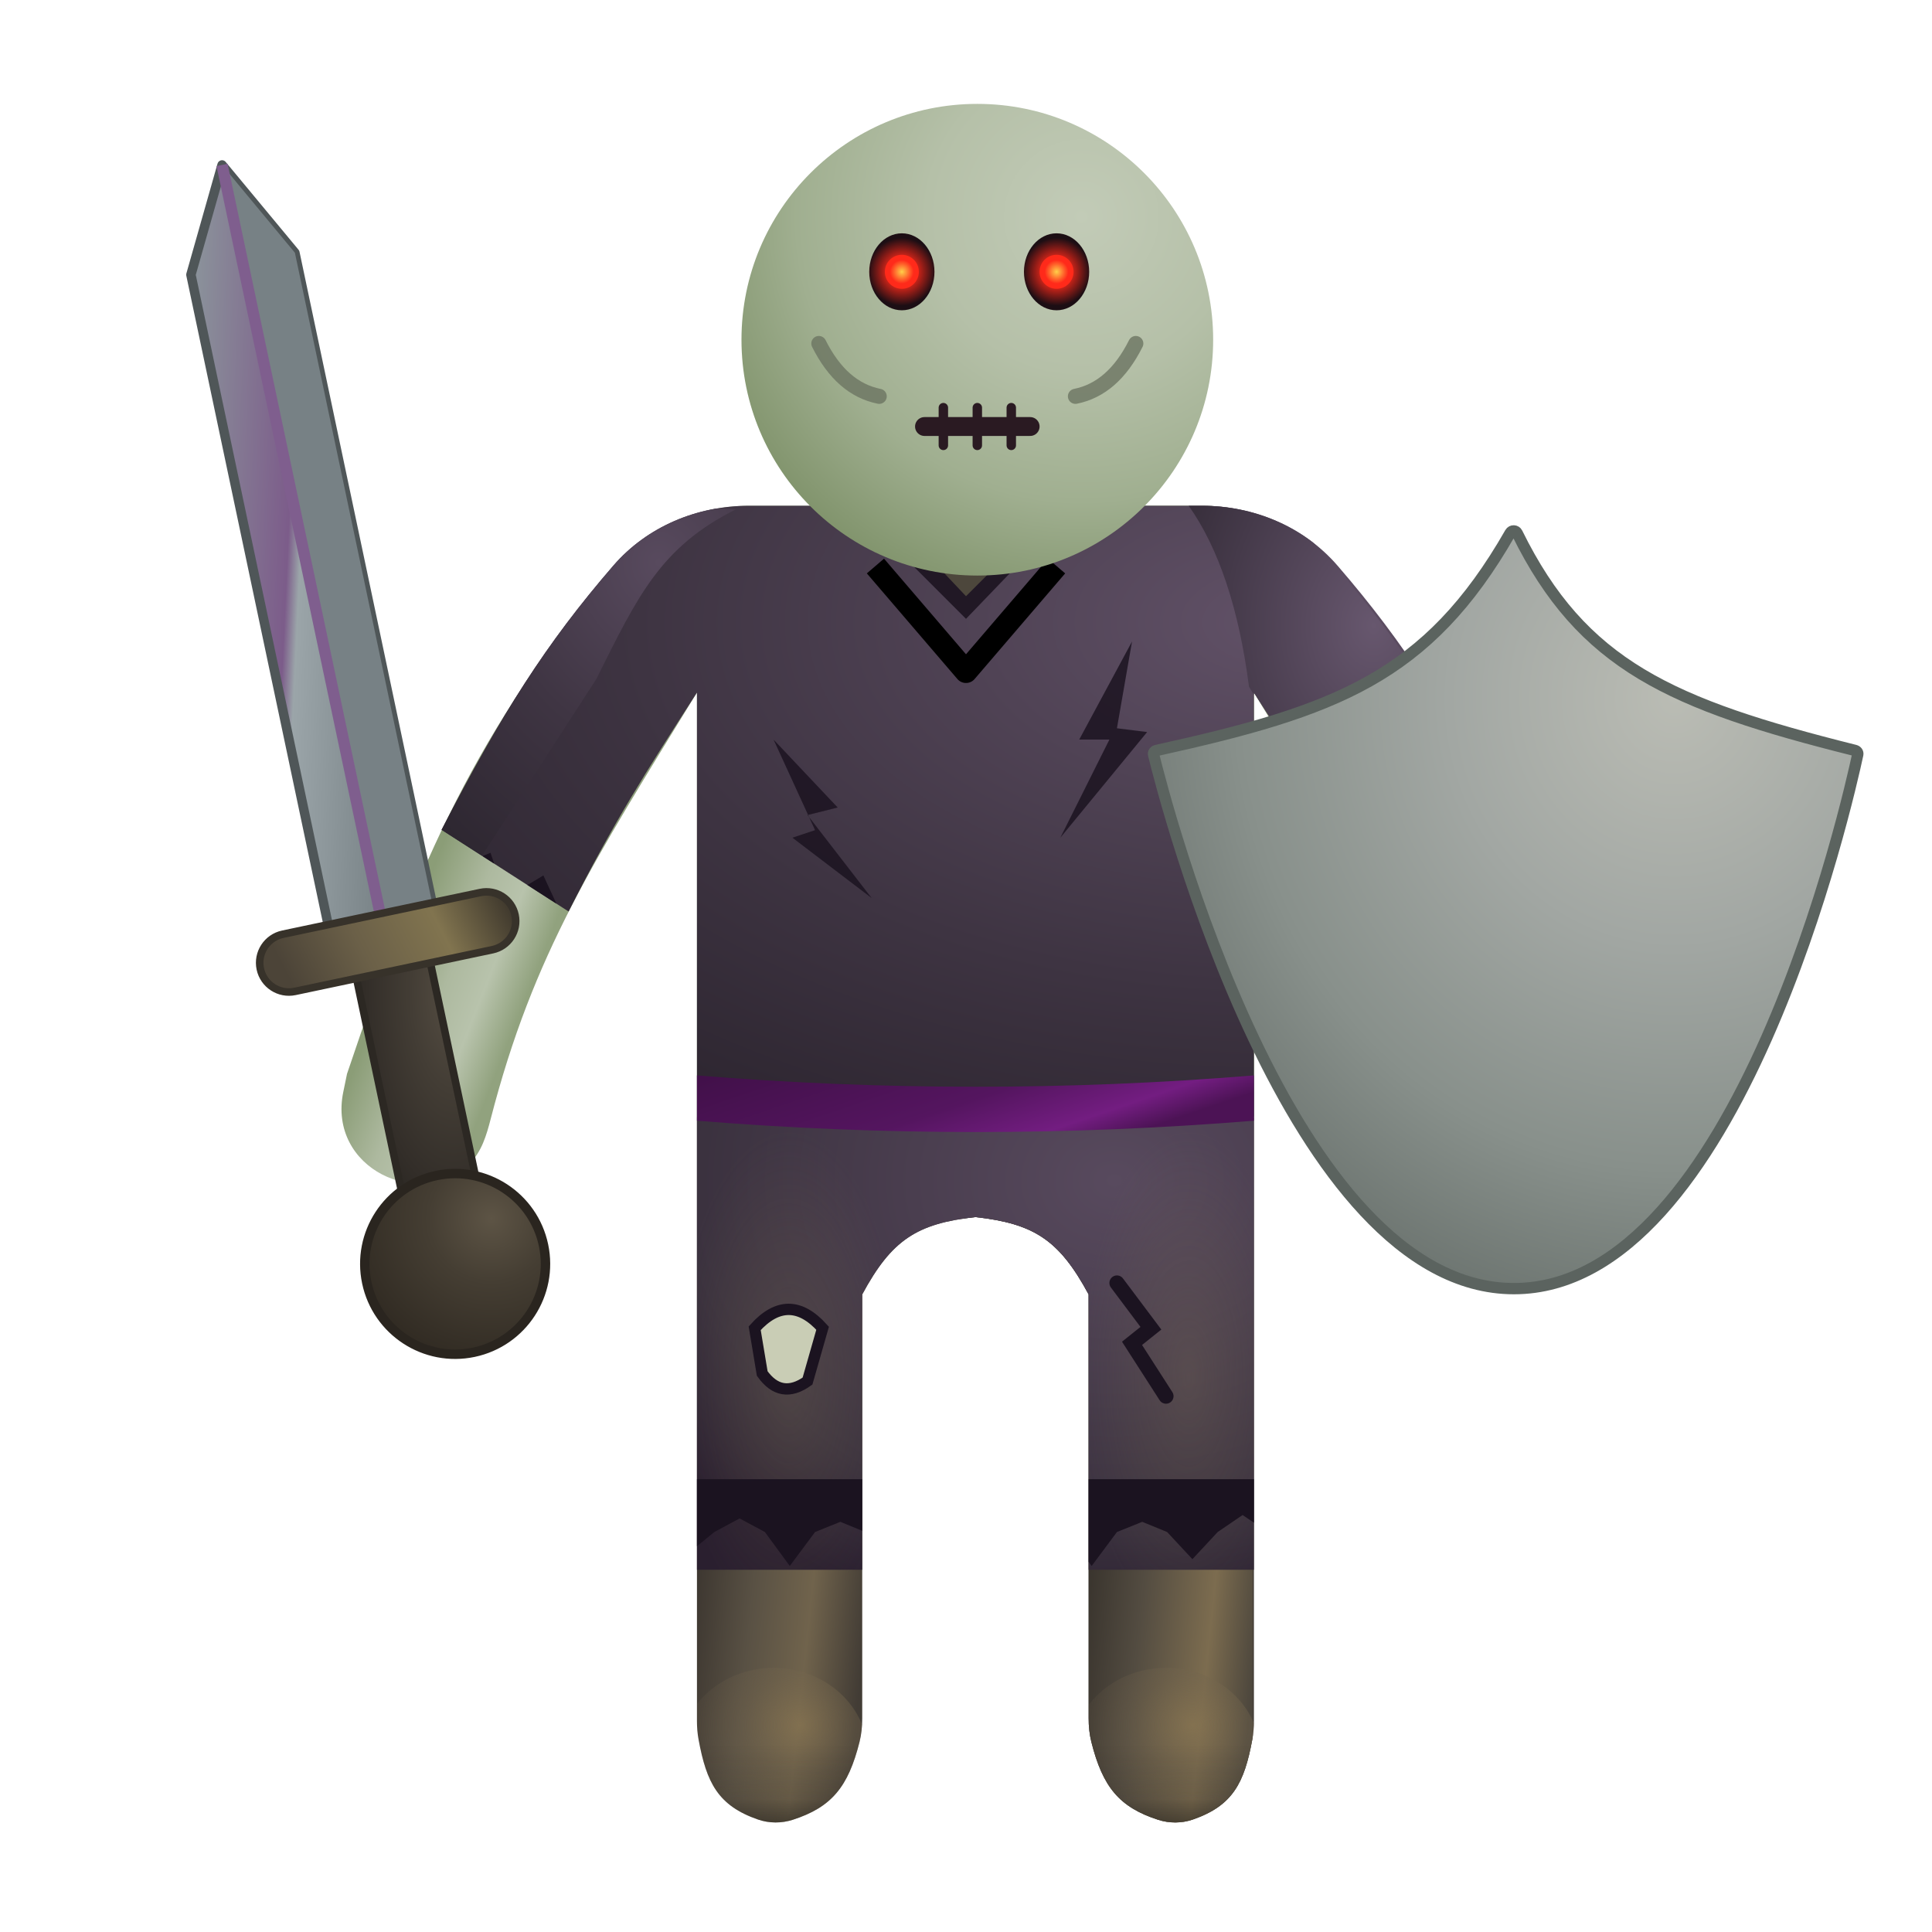
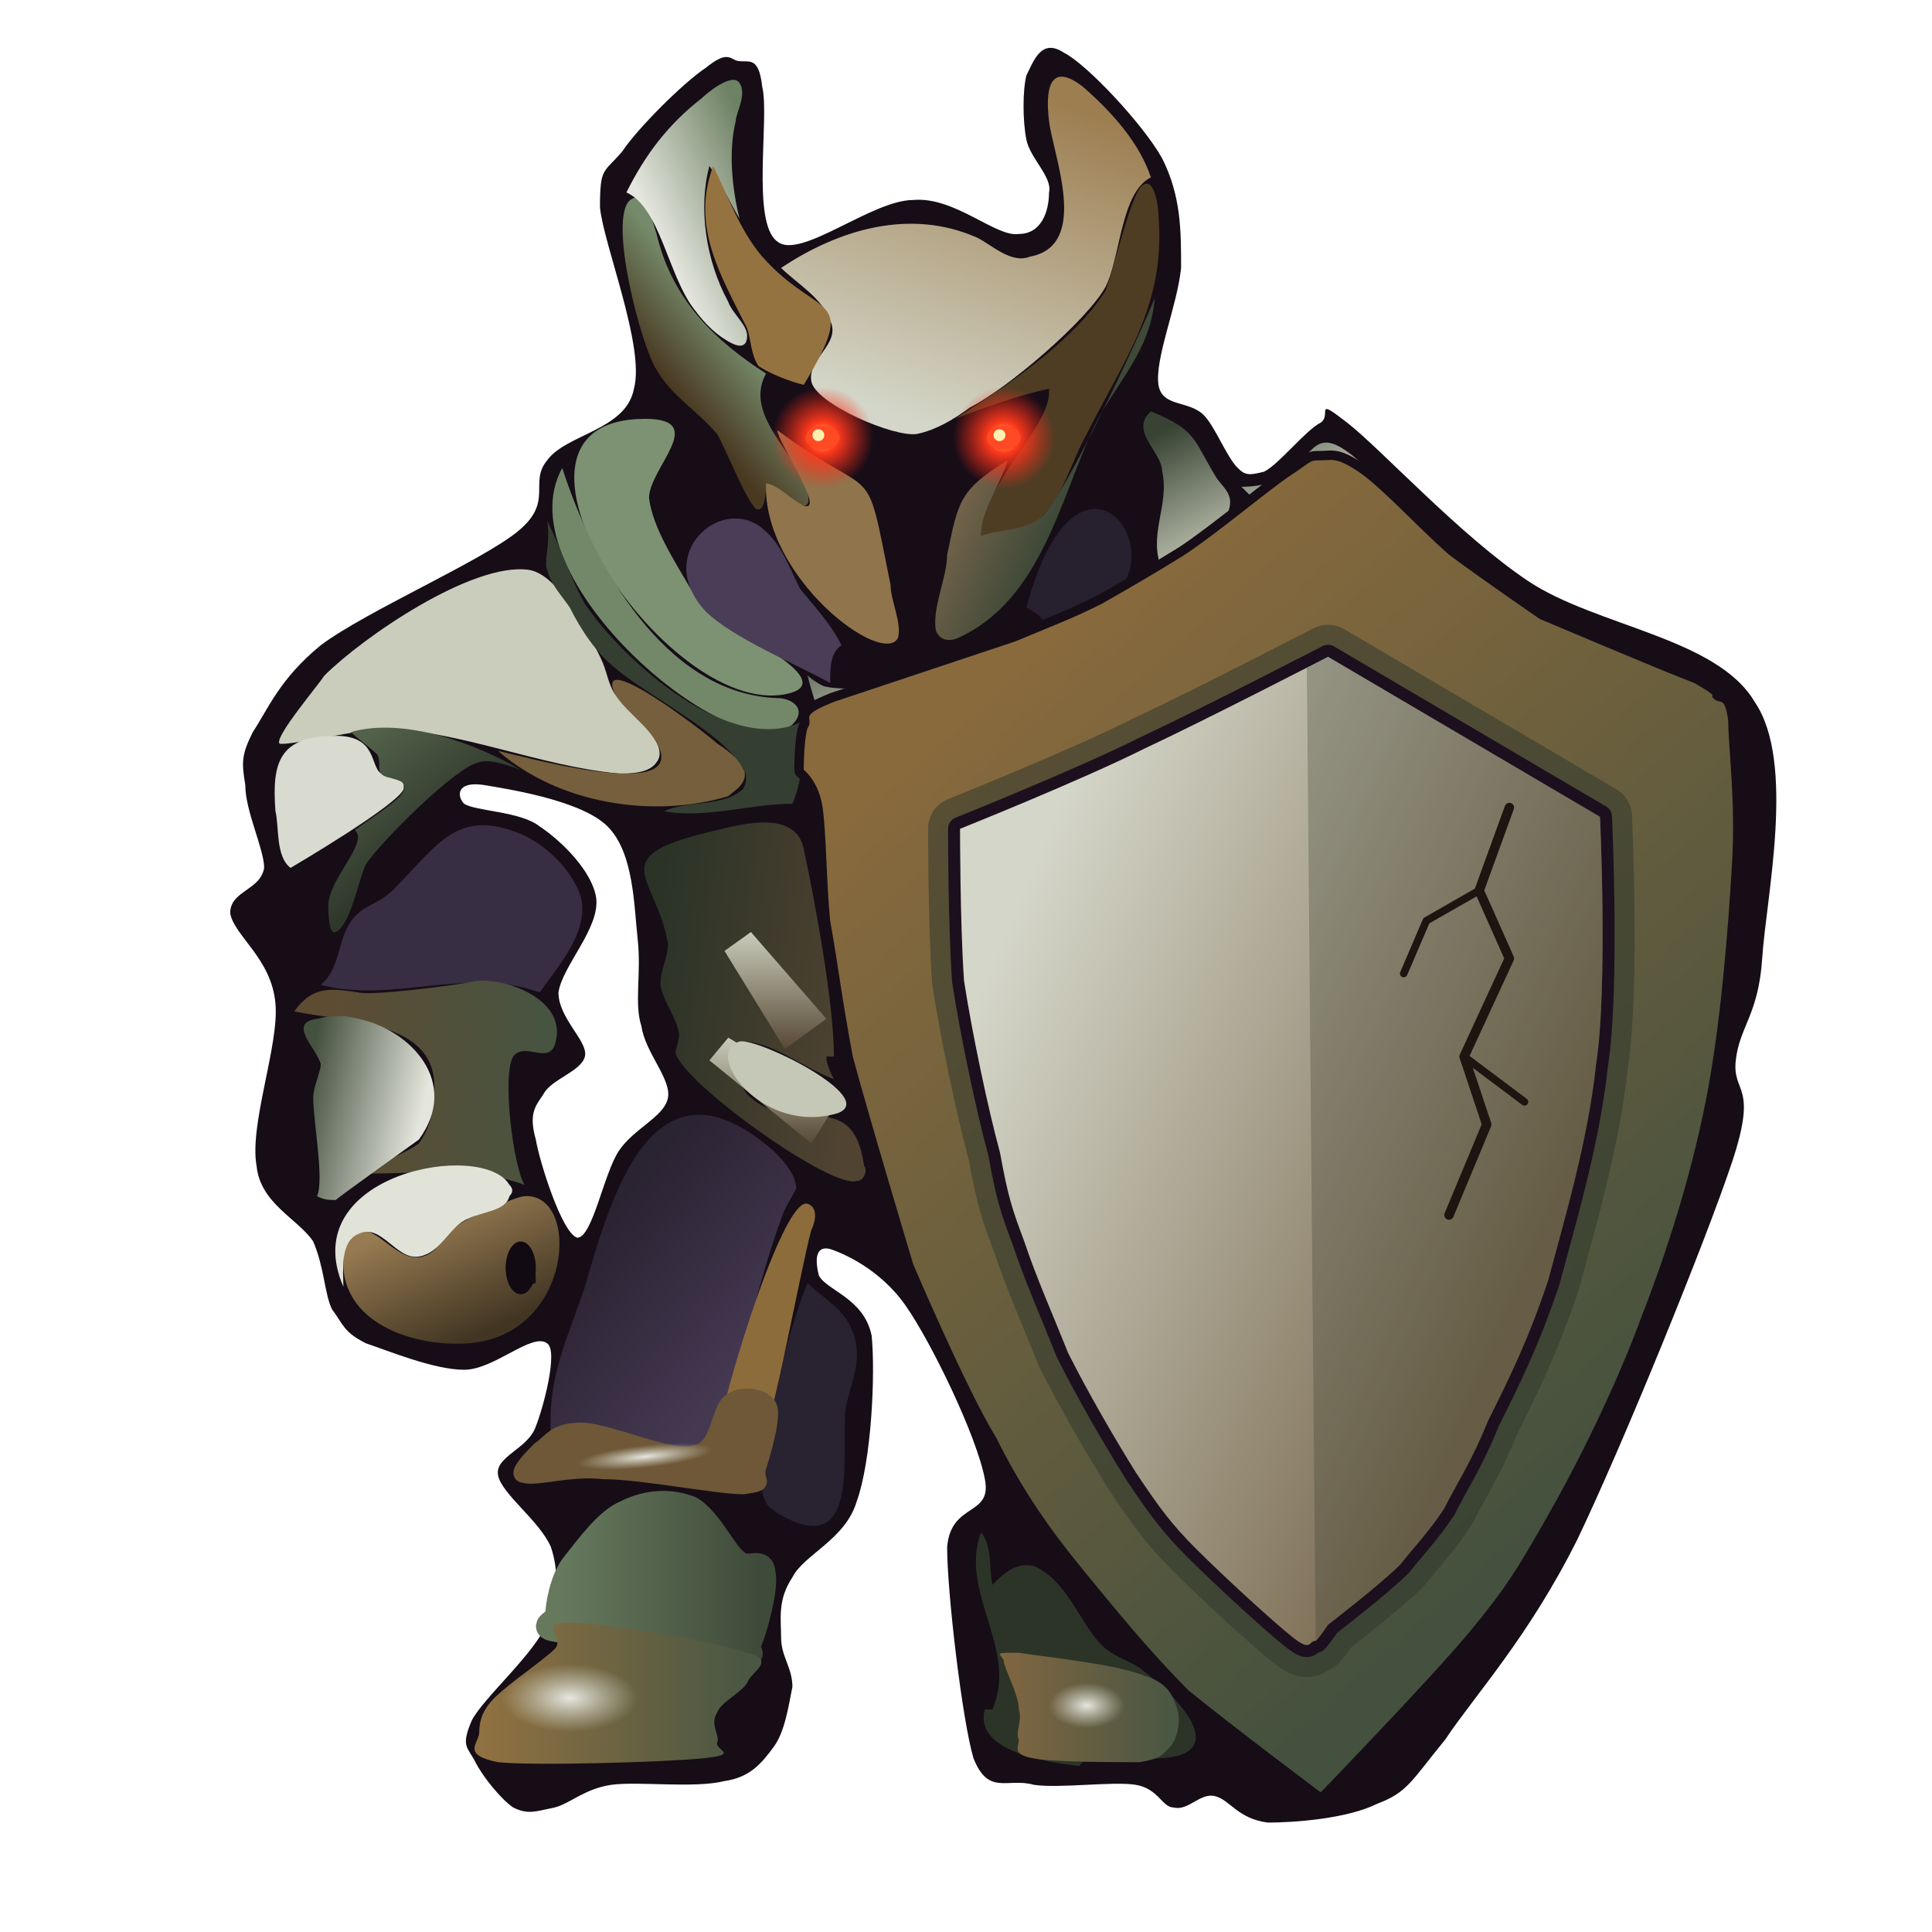
- <svg xmlns="http://www.w3.org/2000/svg" width="512" height="512" viewBox="0 0 512 512" fill="none" role="img" aria-labelledby="nc-normchel-title nc-normchel-desc">
-   <defs>
-     <clipPath id="nc-swordsman-legs-clip">
-       <path d="M258.5 322.531C242.934 324.263 236.28 328.614 228.5 343.031V455.355C228.5 457.466 228.297 459.58 227.783 461.627C224.776 473.598 220.356 478.924 210.15 482.24C207.136 483.22 203.858 483.224 200.863 482.185C190.261 478.506 187.234 472.449 185.121 460.955C184.825 459.346 184.7 457.709 184.7 456.074V296.031H332.3V456.074C332.3 457.709 332.174 459.346 331.879 460.955C329.765 472.449 326.738 478.506 316.136 482.185C313.142 483.224 309.864 483.22 306.849 482.24C296.644 478.924 292.224 473.598 289.217 461.627C288.702 459.58 288.5 457.466 288.5 455.355V343.031C280.719 328.614 274.066 324.263 258.5 322.531Z" />
-     </clipPath>
-     <clipPath id="nc-swordsman-pants-clip">
-       <path d="M258.5 322.531C242.934 324.263 236.28 328.614 228.5 343.031V416H184.7V296.031H332.3V416H288.5V343.031C280.719 328.614 274.066 324.263 258.5 322.531Z" />
-     </clipPath>
-     <clipPath id="nc-swordsman-arms-clip">
-       <path d="M91.963 284.579C111.34 226.873 126.676 193.396 161.829 150.934C170.887 139.992 184.546 134.031 198.751 134.031L318.249 134.031C332.454 134.031 346.112 139.992 355.171 150.934C390.324 193.396 405.66 226.873 425.037 284.579L426.023 289.366C430.225 309.756 405.604 320.982 392.531 308.315C389.374 305.257 388.074 300.845 386.976 296.589C375.615 252.535 359.481 227.913 332.3 183.531V296.031H184.7V183.531C157.518 227.913 141.384 252.535 130.024 296.589C128.926 300.845 127.626 305.257 124.469 308.315C111.396 320.982 86.774 309.756 90.976 289.366L91.963 284.579Z" />
-     </clipPath>
-     <clipPath id="nc-swordsman-shirt-clip">
-       <path d="M184.7 296.031V183.531C170.718 205.278 162.908 217.488 150.686 241.56L117.025 219.913C133.03 189.008 144.572 170.68 162.55 149.889C171.509 139.528 184.754 134.031 198.451 134.031L318.549 134.031C332.246 134.031 345.491 139.528 354.45 149.889C372.427 170.68 383.97 189.008 399.975 219.913L366.314 241.56C354.092 217.488 346.281 205.278 332.3 183.531V296.031H258.5H184.7Z" />
-     </clipPath>
-     <radialGradient id="nc-swordsman-skin" cx="72%" cy="24%" r="86%">
-       <stop stop-color="#c2cbb7" />
-       <stop offset=".38" stop-color="#b5c0a8" />
-       <stop offset=".7" stop-color="#a0af90" />
-       <stop offset="1" stop-color="#7f926a" />
-     </radialGradient>
-     <linearGradient id="nc-swordsman-left-arm" gradientUnits="userSpaceOnUse" x1="105" y1="255" x2="138" y2="268">
-       <stop stop-color="#8b9d77" />
-       <stop offset=".4" stop-color="#adb99f" />
-       <stop offset=".69" stop-color="#b8c3ac" />
-       <stop offset="1" stop-color="#91a27e" />
-     </linearGradient>
-     <linearGradient id="nc-swordsman-right-arm" gradientUnits="userSpaceOnUse" x1="373" y1="269" x2="409" y2="251">
-       <stop stop-color="#879973" />
-       <stop offset=".4" stop-color="#a5b295" />
-       <stop offset=".76" stop-color="#bdc7b2" />
-       <stop offset="1" stop-color="#abb79c" />
-     </linearGradient>
-     <radialGradient id="nc-swordsman-shirt-paint" cx="78%" cy="19%" r="99%">
-       <stop stop-color="#615167" />
-       <stop offset=".28" stop-color="#504355" />
-       <stop offset=".6" stop-color="#3e3442" />
-       <stop offset="1" stop-color="#2b242e" />
-     </radialGradient>
-     <radialGradient id="nc-swordsman-sleeve-left" cx="76%" cy="15%" r="110%">
-       <stop stop-color="#584a5e" />
-       <stop offset=".46" stop-color="#3f3543" />
-       <stop offset="1" stop-color="#2a242d" />
-     </radialGradient>
-     <radialGradient id="nc-swordsman-sleeve-right" cx="57%" cy="29%" r="75%">
-       <stop stop-color="#67576e" />
-       <stop offset=".27" stop-color="#584a5e" />
-       <stop offset=".6" stop-color="#453a4a" />
-       <stop offset="1" stop-color="#2f2732" />
-     </radialGradient>
-     <radialGradient id="nc-swordsman-pants-paint" cx="75%" cy="14%" r="101%">
-       <stop stop-color="#584a5e" />
-       <stop offset=".36" stop-color="#4a3e4f" />
-       <stop offset=".76" stop-color="#3a313e" />
-       <stop offset="1" stop-color="#2a1f2f" />
-     </radialGradient>
-     <radialGradient id="nc-swordsman-cloth-light">
-       <stop stop-color="#807356" stop-opacity=".29" />
-       <stop offset=".55" stop-color="#746851" stop-opacity=".15" />
-       <stop offset="1" stop-color="#6d6250" stop-opacity="0" />
-     </radialGradient>
-     <linearGradient id="nc-swordsman-boot-left" gradientUnits="userSpaceOnUse" x1="181" y1="440" x2="228" y2="445">
-       <stop stop-color="#3b352f" />
-       <stop offset=".35" stop-color="#595144" />
-       <stop offset=".68" stop-color="#70634c" />
-       <stop offset="1" stop-color="#423c35" />
-     </linearGradient>
-     <linearGradient id="nc-swordsman-boot-right" gradientUnits="userSpaceOnUse" x1="284" y1="440" x2="332" y2="445">
-       <stop stop-color="#36312b" />
-       <stop offset=".35" stop-color="#534c41" />
-       <stop offset=".74" stop-color="#7c6c4f" />
-       <stop offset="1" stop-color="#4d473d" />
-     </linearGradient>
-     <linearGradient id="nc-swordsman-sole-shadow" gradientUnits="userSpaceOnUse" x1="0" y1="462" x2="0" y2="485">
-       <stop stop-color="#211f1b" stop-opacity="0" />
-       <stop offset=".64" stop-color="#211f1b" stop-opacity=".14" />
-       <stop offset="1" stop-color="#211f1b" stop-opacity=".66" />
-     </linearGradient>
-     <radialGradient id="nc-swordsman-boot-toe" cx="64%" cy="33%" r="68%">
-       <stop stop-color="#877451" stop-opacity=".75" />
-       <stop offset=".44" stop-color="#73654d" stop-opacity=".4" />
-       <stop offset="1" stop-color="#6b5e4c" stop-opacity="0" />
-     </radialGradient>
-     <linearGradient id="nc-swordsman-belt-paint" x1="0" y1="0" x2="1" y2=".3">
-       <stop stop-color="#411049" />
-       <stop offset=".57" stop-color="#54155f" />
-       <stop offset=".85" stop-color="#731d81" />
-       <stop offset="1" stop-color="#4c1355" />
-     </linearGradient>
-     <linearGradient id="nc-swordsman-gold" x1="0" y1=".3" x2="1" y2=".1">
-       <stop offset="0.000" stop-color="#4c4438" />
-       <stop offset="0.333" stop-color="#6b6048" />
-       <stop offset="0.667" stop-color="#81744f" />
-       <stop offset="1.000" stop-color="#39332a" />
-     </linearGradient>
-     <linearGradient id="classic-sword-blade" x1="0" y1="0" x2="1" y2=".15">
-       <stop stop-color="#8c979c" />
-       <stop offset=".45" stop-color="#7c5c8a" />
-       <stop offset=".5" stop-color="#9ba5a9" />
-       <stop offset="1" stop-color="#6e787c" />
-     </linearGradient>
-     <radialGradient id="classic-shield-silver" cx="74%" cy="22%" r="89%">
-       <stop stop-color="#babcb4" />
-       <stop offset=".36" stop-color="#a2a7a3" />
-       <stop offset=".7" stop-color="#88908b" />
-       <stop offset="1" stop-color="#666e6a" />
-     </radialGradient>
-     <radialGradient id="classic-pommel" cx="70%" cy="25%" r="83%">
-       <stop stop-color="#5d5445" />
-       <stop offset=".42" stop-color="#453e33" />
-       <stop offset="1" stop-color="#302a22" />
-     </radialGradient>
-     <radialGradient id="nc-swordsman-leather" cx="76%" cy="18%" r="96%">
-       <stop offset="0.000" stop-color="#564e43" />
-       <stop offset="0.333" stop-color="#433d35" />
-       <stop offset="0.667" stop-color="#332e29" />
-       <stop offset="1.000" stop-color="#201e1b" />
-     </radialGradient>
-     <radialGradient id="ud-eye-glow">
-       <stop stop-color="#ffd04a" stop-opacity="1" />
-       <stop offset="0.35" stop-color="#ff2a1a" stop-opacity="0.95" />
-       <stop offset="1" stop-color="#ff2a1a" stop-opacity="0" />
-     </radialGradient>
-   </defs>
-   <g id="nc-unit-body">
-     <g id="nc-swordsman-boots" clip-path="url(#nc-swordsman-legs-clip)">
-       <path id="nc-swordsman-original-legs-silhouette" d="M258.5 322.531C242.934 324.263 236.28 328.614 228.5 343.031V455.355C228.5 457.466 228.297 459.58 227.783 461.627C224.776 473.598 220.356 478.924 210.15 482.24C207.136 483.22 203.858 483.224 200.863 482.185C190.261 478.506 187.234 472.449 185.121 460.955C184.825 459.346 184.7 457.709 184.7 456.074V296.031H332.3V456.074C332.3 457.709 332.174 459.346 331.879 460.955C329.765 472.449 326.738 478.506 316.136 482.185C313.142 483.224 309.864 483.22 306.849 482.24C296.644 478.924 292.224 473.598 289.217 461.627C288.702 459.58 288.5 457.466 288.5 455.355V343.031C280.719 328.614 274.066 324.263 258.5 322.531Z" fill="url(#nc-swordsman-boot-left)" />
-       <path d="M255 295 H332 V486 H255Z" fill="url(#nc-swordsman-boot-right)" />
-       <ellipse cx="205" cy="465" rx="25" ry="23" fill="url(#nc-swordsman-boot-toe)" />
-       <ellipse cx="309" cy="465" rx="25" ry="23" fill="url(#nc-swordsman-boot-toe)" />
-       <path d="M180 452 H334 V486 H180Z" fill="url(#nc-swordsman-sole-shadow)" />
+ <svg xmlns="http://www.w3.org/2000/svg" width="512" height="512" viewBox="0 0 512 512">
+   <g transform="translate(8 -8)">
+     <defs>
+       <radialGradient id="zeye">
+         <stop stop-color="#ffe27a" />
+         <stop offset=".3" stop-color="#ff3a1c" />
+         <stop offset="1" stop-color="#ff2a1a" stop-opacity="0" />
+       </radialGradient>
+       <linearGradient id="u" gradientUnits="userSpaceOnUse" />
+       <linearGradient id="g0" href="#u" x1="399" y1="332" x2="258" y2="272">
+         <stop stop-color="#7b6b51" />
+         <stop offset="1" stop-color="#d4d6c9" />
+       </linearGradient>
+       <linearGradient id="g1" href="#u" x1="422" y1="397" x2="244" y2="196">
+         <stop stop-color="#44513e" />
+         <stop offset="1" stop-color="#896a3d" />
+       </linearGradient>
+       <linearGradient id="g3" href="#u" x1="266" y1="33" x2="236" y2="120">
+         <stop stop-color="#9d7e51" />
+         <stop offset="1" stop-color="#d3d6c8" />
+       </linearGradient>
+       <linearGradient id="g4" href="#u" x1="150" y1="333" x2="192" y2="368">
+         <stop stop-color="#2a2332" />
+         <stop offset="1" stop-color="#453952" />
+       </linearGradient>
+       <linearGradient id="g6" href="#u" x1="165" y1="262" x2="221" y2="270">
+         <stop stop-color="#2b3327" />
+         <stop offset="1" stop-color="#504331" />
+       </linearGradient>
+       <linearGradient id="g9" href="#u" x1="137" y1="287" x2="80" y2="292">
+         <stop stop-color="#475441" />
+         <stop offset="1" stop-color="#5d4c32" />
+       </linearGradient>
+       <linearGradient id="gb" href="#u" x1="120" y1="361" x2="106" y2="330">
+         <stop stop-color="#423623" />
+         <stop offset="1" stop-color="#967a51" />
+       </linearGradient>
+       <linearGradient id="gc" href="#u" x1="283" y1="131" x2="300" y2="164">
+         <stop stop-color="#384333" />
+         <stop offset="1" stop-color="#c6c9b7" />
+       </linearGradient>
+       <linearGradient id="ge" href="#u" x1="170" y1="111" x2="187" y2="97">
+         <stop stop-color="#493921" />
+         <stop offset="1" stop-color="#758a6a" />
+       </linearGradient>
+       <linearGradient id="gf" href="#u" x1="73" y1="295" x2="104" y2="302">
+         <stop stop-color="#45513f" />
+         <stop offset="1" stop-color="#e4e5dc" />
+       </linearGradient>
+       <linearGradient id="g13" href="#u" x1="195" y1="53" x2="165" y2="67">
+         <stop stop-color="#6d8163" />
+         <stop offset="1" stop-color="#e4e5dd" />
+       </linearGradient>
+       <linearGradient id="g16" href="#u" x1="267" y1="156" x2="245" y2="146">
+         <stop stop-color="#3e4938" />
+         <stop offset="1" stop-color="#726249" />
+       </linearGradient>
+       <linearGradient id="g1e" href="#u" x1="107" y1="232" x2="86" y2="206">
+         <stop stop-color="#2f372b" />
+         <stop offset="1" stop-color="#52614a" />
+       </linearGradient>
+       <linearGradient id="s" x2="0" y2="1">
+         <stop stop-color="#c9ccbb" />
+         <stop offset="1" stop-color="#574935" />
+       </linearGradient>
+       <linearGradient id="lbB" gradientUnits="userSpaceOnUse" x1="258" x2="302">
+         <stop stop-color="#806641" />
+         <stop offset="1" stop-color="#4a5743" />
+       </linearGradient>
+       <linearGradient id="lsF" gradientUnits="userSpaceOnUse" x1="141" x2="193">
+         <stop stop-color="#66795d" />
+         <stop offset="1" stop-color="#3f4b3a" />
+       </linearGradient>
+       <linearGradient id="lbF" gradientUnits="userSpaceOnUse" x1="120" x2="189">
+         <stop stop-color="#907141" />
+         <stop offset="1" stop-color="#4a5743" />
+       </linearGradient>
+       <path id="f" transform="matrix(1.06 0 0 1.06 -20.7 -20.4)" d="M252 234c0 0 0 24 1 38 2 13 6 32 9 43 2 11 3 14 6 22 3 9 7 18 11 28 5 10 12 22 17 30 6 9 9 13 15 19 7 7 19 18 24 22 5 4 4 1 6 1 1-1 3-4 3-4 0 0 13-10 18-15 4-5 7-8 11-14 3-6 7-12 11-22 5-10 10-20 15-35 4-15 10-35 12-54 3-19 1-62 1-62 0 0-68-40-68-40 0 0-31 16-46 23-16 8-46 20-46 20z" />
+       <radialGradient id="h">
+         <stop stop-color="#e6e7e0" />
+         <stop offset="1" stop-color="#d2d4c6" stop-opacity="0" />
+       </radialGradient>
+     </defs>
+     <g fill-rule="evenodd" stroke-linejoin="round">
+       <path fill="#160d17" fill-rule="evenodd" d="M274 22c-6-4-8 2-10 6-1 4-1 12 0 17 1 5 7 10 6 14 0 5-2 11-8 11-6 1-17-10-28-9-11 0-30 16-36 11-7-5-2-33-4-41-1-9-4-6-7-7-2-1-3-2-8 2-6 4-18 16-22 22-5 6-6 4-6 15 1 10 12 37 9 48-2 11-18 12-23 19-5 6 2 11-8 19-10 8-40 21-52 30-11 9-14 17-18 23-3 6-3 8-2 14 0 7 5 17 5 22-1 6-9 6-9 12 1 6 11 12 12 24 1 11-7 32-5 43 1 10 11 14 15 20 3 7 3 14 5 18 3 4 3 6 9 9 6 2 18 7 26 7 8 0 18-10 22-7 3 2-1 17-3 22-2 6-11 8-10 13 1 5 11 12 14 19 2 6 2 12-1 20-3 8-17 20-20 26-3 7-1 7 1 11 2 4 7 10 10 12 4 2 6 1 11 0 4-1 8-5 15-6 7-1 22 1 30-1 7-1 10-5 13-9 3-4 4-11 5-16 0-5-3-8-3-13 0-5-1-10 3-16 3-6 14-10 17-20 4-11 5-34 4-44-2-10-12-12-14-16-1-4-1-8 3-7 3 1 13 5 20 15 7 10 19 35 21 46 2 10-9 6-10 18 0 12 4 46 7 56 4 10 9 5 16 7 7 1 21-1 27 0 6 1 7 6 10 6 4 1 7-4 11-3 4 1 6 6 14 7 7 0 21-1 29-5 8-3 9-6 18-17 8-12 22-27 35-53 12-25 34-79 41-100 7-21 0-18 1-27 1-9 6-12 7-27 1-16 9-52-2-68-10-17-42-20-60-32-18-12-39-35-48-42-9-7-4-2-7 0-4 2-11 11-15 13-4 1-5 1-7-1-3-3-6-11-9-14-4-4-11-2-12-8-1-7 5-21 6-31 0-10 0-19-5-29-5-9-20-25-26-28zM120 216c6 1 26 4 33 11 7 7 7 21 8 30 1 9-1 17 1 23 1 7 8 14 7 19-1 5-9 8-13 14-4 6-7 23-11 23-4-1-10-20-11-26-2-7 0-9 2-12 2-4 10-6 11-10 1-4-7-10-7-17 1-7 11-17 10-25-1-7-9-15-15-19-5-4-17-4-20-6-2-2-2-6 5-5z" />
+       <path fill="url(#g3)" d="M199 79c4 4 11 8 13 14 3 6-6 10-5 16 1 6 22 15 28 14 5-1 10-4 14-7 10-5 31-23 36-32 4-8 4-25 12-29-3-9-10-17-18-24-9-7-10 1-9 9 1 9 11 33-5 36-5 2-10-3-14-5-18-8-37-2-52 8z" />
+       <path fill="url(#g4)" d="M138 389c3-1 7-2 11-1 7 1 23 11 29 7 6-2 9-24 11-30 3-11 6-23 10-34 1-3 3-6 4-8 0-4-4-8-6-10-32-28-43 12-50 36-5 15-10 24-9 40z" />
+       <path fill="#cacdbc" d="M132 159c-15-2-44 18-54 28-2 3-13 16-12 18 1 1 23-4 28-4 21 1 41 10 62 12 3 0 8 0 10-3 4-5-8-14-11-18-2-3-2-6-4-10-3-6-11-22-19-23z" />
+       <path fill="url(#g6)" d="M213 294c-1-2-2-4-2-6 0 0 1 0 2 0 0-14-5-41-8-55-2-10-15-7-23-5-31 7-16 12-13 30 0 4-2 7-2 11 1 5 4 8 5 13 0 2-1 4-1 5 2 8 41 36 48 34 2 0 3-3 2-4-3-22-19-7-31-19-2-3-4-6-5-9 0-3 2-5 5-5 8 1 15 7 23 10z" />
+       <path fill="url(#s)" d="M184 260 200 286 211 278 191 255Z" />
+       <path fill="url(#s)" d="M180 289 207 311 214 300 185 283Z" />
+       <path fill="#382e43" d="M77 269c19 5 39-5 58 2 5-7 13-16 11-25-2-7-9-14-16-17-17-7-22 3-34 15-3 3-7 4-9 6-6 5-4 14-10 19z" />
+       <path fill="url(#g9)" d="M70 276c13 3 39 2 37 22 0 4-1 9-4 13-4 3-9 4-13 8 15 0 27-2 41 3-3-5-6-29-3-34 3-4 9 2 11-3 4-12-13-18-21-17-4 1-28 4-31 3-7-1-12-2-17 5z" />
+       <path fill="#7d9272" d="M163 119c-47 0 5 79 37 73 16-3-14-17-17-19-3-3-6-6-8-9-4-7-10-16-11-24 0-8 16-21-1-21z" />
+       <path fill="url(#gb)" d="M131 325c-2 0-16 6-18 8-3 2-5 7-9 8-7 2-13-10-18-6-3 2-3 6-3 9 1 15 19 21 33 20 28-2 30-40 15-39zM134 348c-7 3-8-10-2-7 2 2 2 5 2 7z" />
+       <path fill="url(#gc)" d="M300 159c-15 11-70 35-89 31-1 0-4-2-5-3 1 4 2 7 3 10 7-2 19-6 25-7 4 0 7 1 11 0 11-2 19-9 29-13 6-3 13-4 19-8 15-8 38-31 52-35 5-1 10 5 15 4-26-28-15-1-39-1 1 1 2 2 3 3-3 4-6 6-9 9 1-3 3-5 3-8 0-3-3-5-4-7-6-10-5-12-17-17-1 1-2 2-2 4 0 4 5 8 5 12 2 9-4 17 0 26z" />
+       <path fill="#4f3d23" d="M245 119c8-3 16-6 25-8 1 10-18 25-18 39 5-2 12-1 16-5 6-6 8-15 12-22 10-20 21-34 19-58 0-2-1-10-4-8-3 1-8 23-10 28-8 13-27 26-40 34z" />
+       <path fill="url(#ge)" d="M195 136c3 1 7 5 10 6 2 0 1-3 1-4-3-10-17-20-11-31-14-9-25-20-29-37-1-3-3-12-7-9-6 5 3 39 7 45 4 7 11 11 16 17 2 3 9 21 11 20 2 0 2-6 2-7z" />
+       <path fill="url(#gf)" d="M76 325c2 1 3 1 5 1 1-1 22-16 22-16 11-15-2-29-16-32-4-1-7-1-11 0-8 1 0 8 1 12 0 2-2 6-2 9 0 6 3 22 1 26z" />
+       <path fill="#2c3428" d="M252 414c-6 16 10 31 3 47 0 0-1 0-2 0-3 11 16 14 25 15 1-1 1-2 3-1-4-1-9 0-13-3-13-9 16-35 30-14 4 6 1 12-3 16 25 1 11-15-1-24-3-2-7-3-10-6-6-6-9-17-18-21-5-1-8 2-11 5-1-5 0-10-3-14z" />
+       <path fill="#292230" d="M206 348c-4 9-16 51-11 58 0 1 2 2 3 3 22 13 17-15 18-27 1-7 5-13 2-21-2-6-8-9-12-13z" />
+       <path fill="#90744b" d="M198 122c0 3 13 22 7 20-4-2-6-5-10-6-1 25 31 49 35 41 1-4-2-10-2-14-7-35-3-21-30-41z" />
+       <path fill="url(#g13)" d="M158 59c9 4 11 22 18 31 3 4 6 7 10 9 2 1 4 1 4-2 0-3-4-6-5-9-6-11-8-25-5-36 3 4 5 9 8 14-2-8-3-18-1-26 0-2 3-7 1-10-2-3-9 3-10 4-9 7-15 15-20 25z" />
+       <path fill="#493d57" d="M212 189c0-4 0-8 3-10-3-6-7-10-11-15-3-6-5-12-10-16-11-9-29 7-15 22 7 7 24 14 33 19z" />
+       <path fill="#957340" d="M205 110c15-25 4-17-11-34-6-7-9-16-13-24-6 16 2 29 9 43 1 3 1 7 3 10 3 2 8 4 12 5z" />
+       <path fill="url(#g16)" d="M252 150c0-7 5-13 7-20-13 8-13 11-16 25 0 6-4 14-3 20 1 3 4 3 6 2 22-10 27-37 36-56 6-12 15-20 16-34-4 10-24 53-30 58-5 4-11 3-16 5z" />
+       <path fill="#d9dbd0" d="M81 203c-15 0-17 7-16 20 1 4 0 12 4 15 0 0 29-17 30-21 0-1 0-1 0-1-1-3-4-1-6-3-3-2-1-10-12-10z" />
+       <path fill="#738869" d="M141 132c-16 29 46 81 61 68 4-4 0-7-4-7-30-1-49-36-57-61z" />
+       <path fill="#765f3d" d="M124 207c16 14 41 18 61 12 1-1 3-2 4-4 2-4-4-8-7-10-2-2-33-26-27-13 3 5 10 9 12 15 4 13-38 1-43 0z" />
+       <path fill="#353f31" d="M206 197c0 0 0-2 0-2-1 0 0 2 0 2zM137 146c1 6-1 11 0 13 1 4 4 7 6 10 3 6 7 12 12 16 8 7 30 18 34 27 1 1 1 3 0 5-5 5-15 3-21 6 11 2 23-2 34-2 3-7 3-15 3-22-19 10-48-16-58-31-4-7-6-14-10-22z" />
+       <path fill="#8d6c3b" d="M206 327c-7-2-25 59-25 68 1 2 2 4 4 4 3 1 5 0 7-3 4-6 12-51 15-62 1-2 2-6-1-7z" />
+       <path fill="#e1e3d9" d="M83 349c0-4-1-12 4-14 6-3 10 7 16 6 6-1 8-8 13-10 4-2 10-2 11-6 1-1 1-2 0-3-7-12-57-3-44 27z" />
+       <path fill="url(#g1e)" d="M131 212c1 1 3 2 5 3-2-1-4-2-5-3zM85 202c2 2 5 4 7 6 1 2 0 4 1 5 2 2 9 1 5 6-3 3-8 6-12 9 4 3-7 13-7 20 0 1 0 8 2 7 4-2 6-14 8-18 4-6 24-26 30-27 3-1 8 1 11 2-12-7-31-14-45-10zM108 206c0 0-1 0 0 0z" />
+       <path fill="#27202e" d="M264 169c2 1 5 3 5 5 0-1 0-2 0-2 46-1 11-63-5-3z" />
+       <path fill="#c5c8b7" d="M188 284c-10 3 6 25 26 19 11-4-21-20-26-19z" />
+       <path fill="url(#lbB)" d="M258 448c0 2 4 9 4 13 1 3-1 6 0 8 0 2-2 4 4 5 5 1 22 1 28 1 6-1 6-2 8-4 2-2 3-7 2-10-1-3-2-7-9-9-7-3-27-5-33-6-7 0-5 0-4 2z" />
+       <path fill="url(#lsF)" stroke="url(#lsF)" stroke-width="7" stroke-linejoin="round" paint-order="stroke" d="M144 423c-3 4-4 11-4 13-1 3-6 3 2 4 8 2 36 5 44 6 8 0 3 1 4-2 2-4 5-16 4-19 0-4-4 0-7-3-3-2-7-11-12-14-5-2-11-2-17 1-5 2-10 9-14 14z" />
+       <path fill="url(#lbF)" d="M119 467c0 3-5 6 5 8 9 1 44 0 54-1 10-1 4-2 4-4 1-2-2-5 0-8 1-3 6-5 8-8 1-3 8-6 0-8-8-3-39-8-47-8-9 0-1 4-4 7-3 3-12 9-16 13-3 3-4 6-4 9z" />
+       <path fill="#6e5837" stroke="#6e5837" stroke-width="4" stroke-linejoin="round" d="M196 381c-1-3-7-4-10-2-4 2-3 13-10 14-6 2-23-6-30-6-7 0-8 3-11 5-2 2-7 7-4 7 3 1 12-2 21-1 10 0 30 4 37 4 7-1 3-1 4-5 1-3 4-13 3-16z" />
+       <path fill="url(#g1)" stroke="#160d17" stroke-width="5" paint-order="stroke" d="M205 212c0 0 4 3 5 10 1 7 1 20 2 30 2 11 3 20 6 36 4 15 16 55 16 55 0 0 14 33 22 46 7 14 14 24 23 35 9 11 18 22 28 32 11 9 35 27 35 27 0 0 29-30 39-42 10-12 13-17 21-31 8-14 18-34 25-53 7-18 13-37 17-57 4-20 6-46 7-63 1-17-1-31-1-38-1-7-2-4-4-6-1-1 2 0-5-4-8-3-41-17-41-17 0 0-16-11-24-17-8-7-18-18-24-22-6-4-7-3-10-3-3 0-2 0-8 4-6 4-19 15-28 21-8 5-15 9-22 13-8 4-11 5-23 10-12 4-39 13-48 16-10 4-5 4-7 7-1 3-1 11-1 11z" />
+       <use href="#f" fill="none" stroke="#31392c" stroke-opacity=".55" stroke-width="16" stroke-linejoin="round" />
+       <use href="#f" fill="#160d17" stroke="#1c101f" stroke-width="6" stroke-linejoin="round" />
+       <use href="#f" fill="url(#g0)" />
+       <ellipse fill="url(#h)" cx="143" cy="458" rx="18" ry="9" />
+       <ellipse fill="url(#h)" cx="280" cy="460" rx="10" ry="6" />
+       <ellipse fill="url(#h)" cx="163" cy="394" rx="18" ry="3" transform="rotate(-6 163 394)" />
+       <clipPath id="c">
+         <use href="#f" />
+       </clipPath>
+       <path clip-path="url(#c)" fill="#323a2d" fill-opacity=".28" d="M338 150L460 150L460 480L341 480Z" />
+       <ellipse fill="#110a12" cx="130" cy="344" rx="4" ry="7" />
    </g>
-     <g id="nc-swordsman-pants" clip-path="url(#nc-swordsman-pants-clip)">
-       <path id="nc-swordsman-original-pants-silhouette" d="M258.5 322.531C242.934 324.263 236.28 328.614 228.5 343.031V416H184.7V296.031H332.3V416H288.5V343.031C280.719 328.614 274.066 324.263 258.5 322.531Z" fill="url(#nc-swordsman-pants-paint)" />
-       <ellipse cx="209" cy="365" rx="30" ry="66" fill="url(#nc-swordsman-cloth-light)" />
-       <ellipse cx="315" cy="365" rx="29" ry="66" fill="url(#nc-swordsman-cloth-light)" />
-       <path d="M176 392 L336 392 L336 406 L329.3 401.5 L322.7 406 L316.0 413.2 L309.3 406 L302.7 403.3 L296.0 406 L289.3 415.0 L282.7 406 L276.0 402.4 L269.3 406 L262.7 411.4 L256.0 406 L249.3 401.5 L242.7 406 L236.0 413.2 L229.3 406 L222.7 403.3 L216.0 406 L209.3 415.0 L202.7 406 L196.0 402.4 L189.3 406 L182.7 411.4 L176.0 406Z" fill="#1b1320" />
-       <path d="M200 352 Q209 342 218 352 L214 366 Q207 371 202 364Z" fill="#c9cdb5" stroke="#1b1320" stroke-width="3" />
-       <path d="M296 340 L305 352 L300 356 L309 370" stroke="#1b1320" stroke-width="4" stroke-linecap="round" />
-     </g>
-     <g id="nc-swordsman-arms" clip-path="url(#nc-swordsman-arms-clip)">
-       <path id="nc-swordsman-original-arms-silhouette" d="M91.963 284.579C111.34 226.873 126.676 193.396 161.829 150.934C170.887 139.992 184.546 134.031 198.751 134.031L318.249 134.031C332.454 134.031 346.112 139.992 355.171 150.934C390.324 193.396 405.66 226.873 425.037 284.579L426.023 289.366C430.225 309.756 405.604 320.982 392.531 308.315C389.374 305.257 388.074 300.845 386.976 296.589C375.615 252.535 359.481 227.913 332.3 183.531V296.031H184.7V183.531C157.518 227.913 141.384 252.535 130.024 296.589C128.926 300.845 127.626 305.257 124.469 308.315C111.396 320.982 86.774 309.756 90.976 289.366L91.963 284.579Z" fill="url(#nc-swordsman-left-arm)" />
-       <path d="M256 130 H428 V320 H256Z" fill="url(#nc-swordsman-right-arm)" />
-     </g>
-     <g id="nc-swordsman-shirt" clip-path="url(#nc-swordsman-shirt-clip)">
-       <path id="nc-swordsman-original-shirt-silhouette" d="M184.7 296.031V183.531C170.718 205.278 162.908 217.488 150.686 241.56L117.025 219.913C133.03 189.008 144.572 170.68 162.55 149.889C171.509 139.528 184.754 134.031 198.451 134.031L318.549 134.031C332.246 134.031 345.491 139.528 354.45 149.889C372.427 170.68 383.97 189.008 399.975 219.913L366.314 241.56C354.092 217.488 346.281 205.278 332.3 183.531V296.031H258.5H184.7Z" fill="url(#nc-swordsman-shirt-paint)" />
-       <path d="M195 135 C175 145 169 158 158 180 L125 231 L110 227 L134 184 L159 149 Q174 133 195 135Z" fill="url(#nc-swordsman-sleeve-left)" />
-       <path d="M315 134 Q340 130 358 155 Q380 181 401 223 L363 245 Q343 201 331 182 Q327 151 315 134Z" fill="url(#nc-swordsman-sleeve-right)" />
-       <path d="M230 138 Q255 129 281 138 L256 164Z" fill="#211825" />
-       <path d="M239 140 Q255 137 273 141 L256 158Z" fill="#4d473c" />
-       <path d="M108 224 L150 245 L144 232 L134 238 L130 226 L120 230Z" fill="#1b1320" />
-       <path d="M404 224 L362 245 L368 232 L378 238 L382 226 L392 230Z" fill="#1b1320" />
-       <path d="M205 196 L222 214 L214 216 L231 238 L210 222 L216 220Z" fill="#1b1320" opacity="0.85" />
-       <path d="M300 170 L286 196 L294 196 L281 222 L304 194 L296 193Z" fill="#1b1320" opacity="0.85" />
-       <path d="M232 150 L256 178 L280 150" stroke="#000000" stroke-width="6" stroke-linejoin="round" />
-     </g>
-   </g>
-   <g id="nc-belt">
-     <path d="M184.7 285 Q258.5 291 332.3 285 V297 Q258.5 303 184.7 297Z" fill="url(#nc-swordsman-belt-paint)" />
-   </g>
-   <g id="nc-unit-head" transform="translate(3 -.9695)">
-     <circle id="nc-swordsman-original-head-silhouette" cx="256" cy="91" r="62.5" fill="url(#nc-swordsman-skin)" />
-     <g id="normchel-eye-1">
-       <ellipse cx="236" cy="73" rx="8.64" ry="10.2" fill="#1c0e14" />
-       <circle cx="236" cy="73" r="4.5" fill="#ff2a1a" />
-       <circle cx="236.00" cy="73.00" r="9.00" fill="url(#ud-eye-glow)" />
-     </g>
-     <g id="normchel-eye-2">
-       <ellipse cx="277" cy="73" rx="8.64" ry="10.2" fill="#1c0e14" />
-       <circle cx="277" cy="73" r="4.5" fill="#ff2a1a" />
-       <circle cx="277.00" cy="73.00" r="9.00" fill="url(#ud-eye-glow)" />
-     </g>
-     <path d="M242 114 H270" stroke="#2a1a22" stroke-width="5" stroke-linecap="round" />
-     <path d="M247 109 V119" stroke="#2a1a22" stroke-width="2.5" stroke-linecap="round" />
-     <path d="M256 109 V119" stroke="#2a1a22" stroke-width="2.5" stroke-linecap="round" />
-     <path d="M265 109 V119" stroke="#2a1a22" stroke-width="2.5" stroke-linecap="round" />
-     <path d="M214 92 Q220 104 230 106" stroke="#6c7462" stroke-width="4" stroke-linecap="round" opacity="0.8" />
-     <path d="M298 92 Q292 104 282 106" stroke="#6c7462" stroke-width="4" stroke-linecap="round" opacity="0.8" />
-   </g>
-   <g id="classic-sword">
-     <path d="M92.936 251.933L112.505 247.802L129.028 326.077L109.459 330.208L92.936 251.933Z" fill="url(#nc-swordsman-leather)" stroke="#2c2823" stroke-width="2" stroke-linejoin="round" />
-     <path d="M144.04 330C146.77 342.936 138.497 355.636 125.561 358.367C112.625 361.098 99.925 352.825 97.194 339.889C94.464 326.953 102.737 314.252 115.673 311.522C128.609 308.791 141.309 317.064 144.04 330Z" fill="url(#classic-pommel)" stroke="#2a251f" stroke-width="2.5" />
-     <path d="M50.595 72.799L58.846 43.712L78.151 66.982L116.721 249.7L102.943 252.609L89.165 255.517L50.595 72.799Z" fill="url(#classic-sword-blade)" stroke="#4f5658" stroke-width="2.5" stroke-linejoin="round" />
-     <path d="M58.846 43.712 L78.151 66.982 L116.721 249.7 L102.943 252.609Z" fill="#778185" />
-     <path d="M58.846 43.712 L102.943 252.609" fill="none" stroke="#7f5e8e" stroke-width="3" />
-     <path d="M68.986 256.752C68.102 252.567 70.778 248.458 74.964 247.575L127.32 236.523C131.505 235.639 135.614 238.316 136.498 242.501C137.381 246.686 134.705 250.795 130.519 251.679L78.163 262.731C73.978 263.614 69.869 260.938 68.986 256.752Z" fill="url(#nc-swordsman-gold)" stroke="#37322a" stroke-width="2" stroke-linejoin="round" />
-   </g>
-   <g id="classic-shield">
-     <path d="M400.241 141.205C378.287 179.601 353.753 188.449 306.502 198.876C305.957 198.996 305.582 199.445 305.715 199.987C308.658 212.002 341.762 341.5 401.203 341.5C460.725 341.5 489.819 211.655 492.323 199.94C492.434 199.416 492.078 198.991 491.559 198.861C442.744 186.65 419.3 176.294 402.054 141.259C401.696 140.53 400.644 140.5 400.241 141.205Z" fill="url(#classic-shield-silver)" stroke="#5b635f" stroke-width="3" stroke-linejoin="round" />
+     <path fill="none" stroke="#1e1410" stroke-width="2.5" stroke-linecap="round" stroke-linejoin="round" d="M392 222 384 244 392 262 380 288 386 306 376 330" />
+     <path fill="none" stroke="#1e1410" stroke-width="2" stroke-linecap="round" stroke-linejoin="round" d="M384 244 370 252 364 266" />
+     <path fill="none" stroke="#1e1410" stroke-width="2" stroke-linecap="round" stroke-linejoin="round" d="M380 288 396 300" />
+     <circle cx="210" cy="124" r="13.5" fill="url(#zeye)" />
+     <ellipse cx="210" cy="124" rx="4.5" ry="3.15" fill="#ff4a24" />
+     <circle cx="208.875" cy="123.325" r="1.575" fill="#fff0b0" />
+     <circle cx="258" cy="124" r="13.5" fill="url(#zeye)" />
+     <ellipse cx="258" cy="124" rx="4.5" ry="3.15" fill="#ff4a24" />
+     <circle cx="256.875" cy="123.325" r="1.575" fill="#fff0b0" />
  </g>
</svg>
